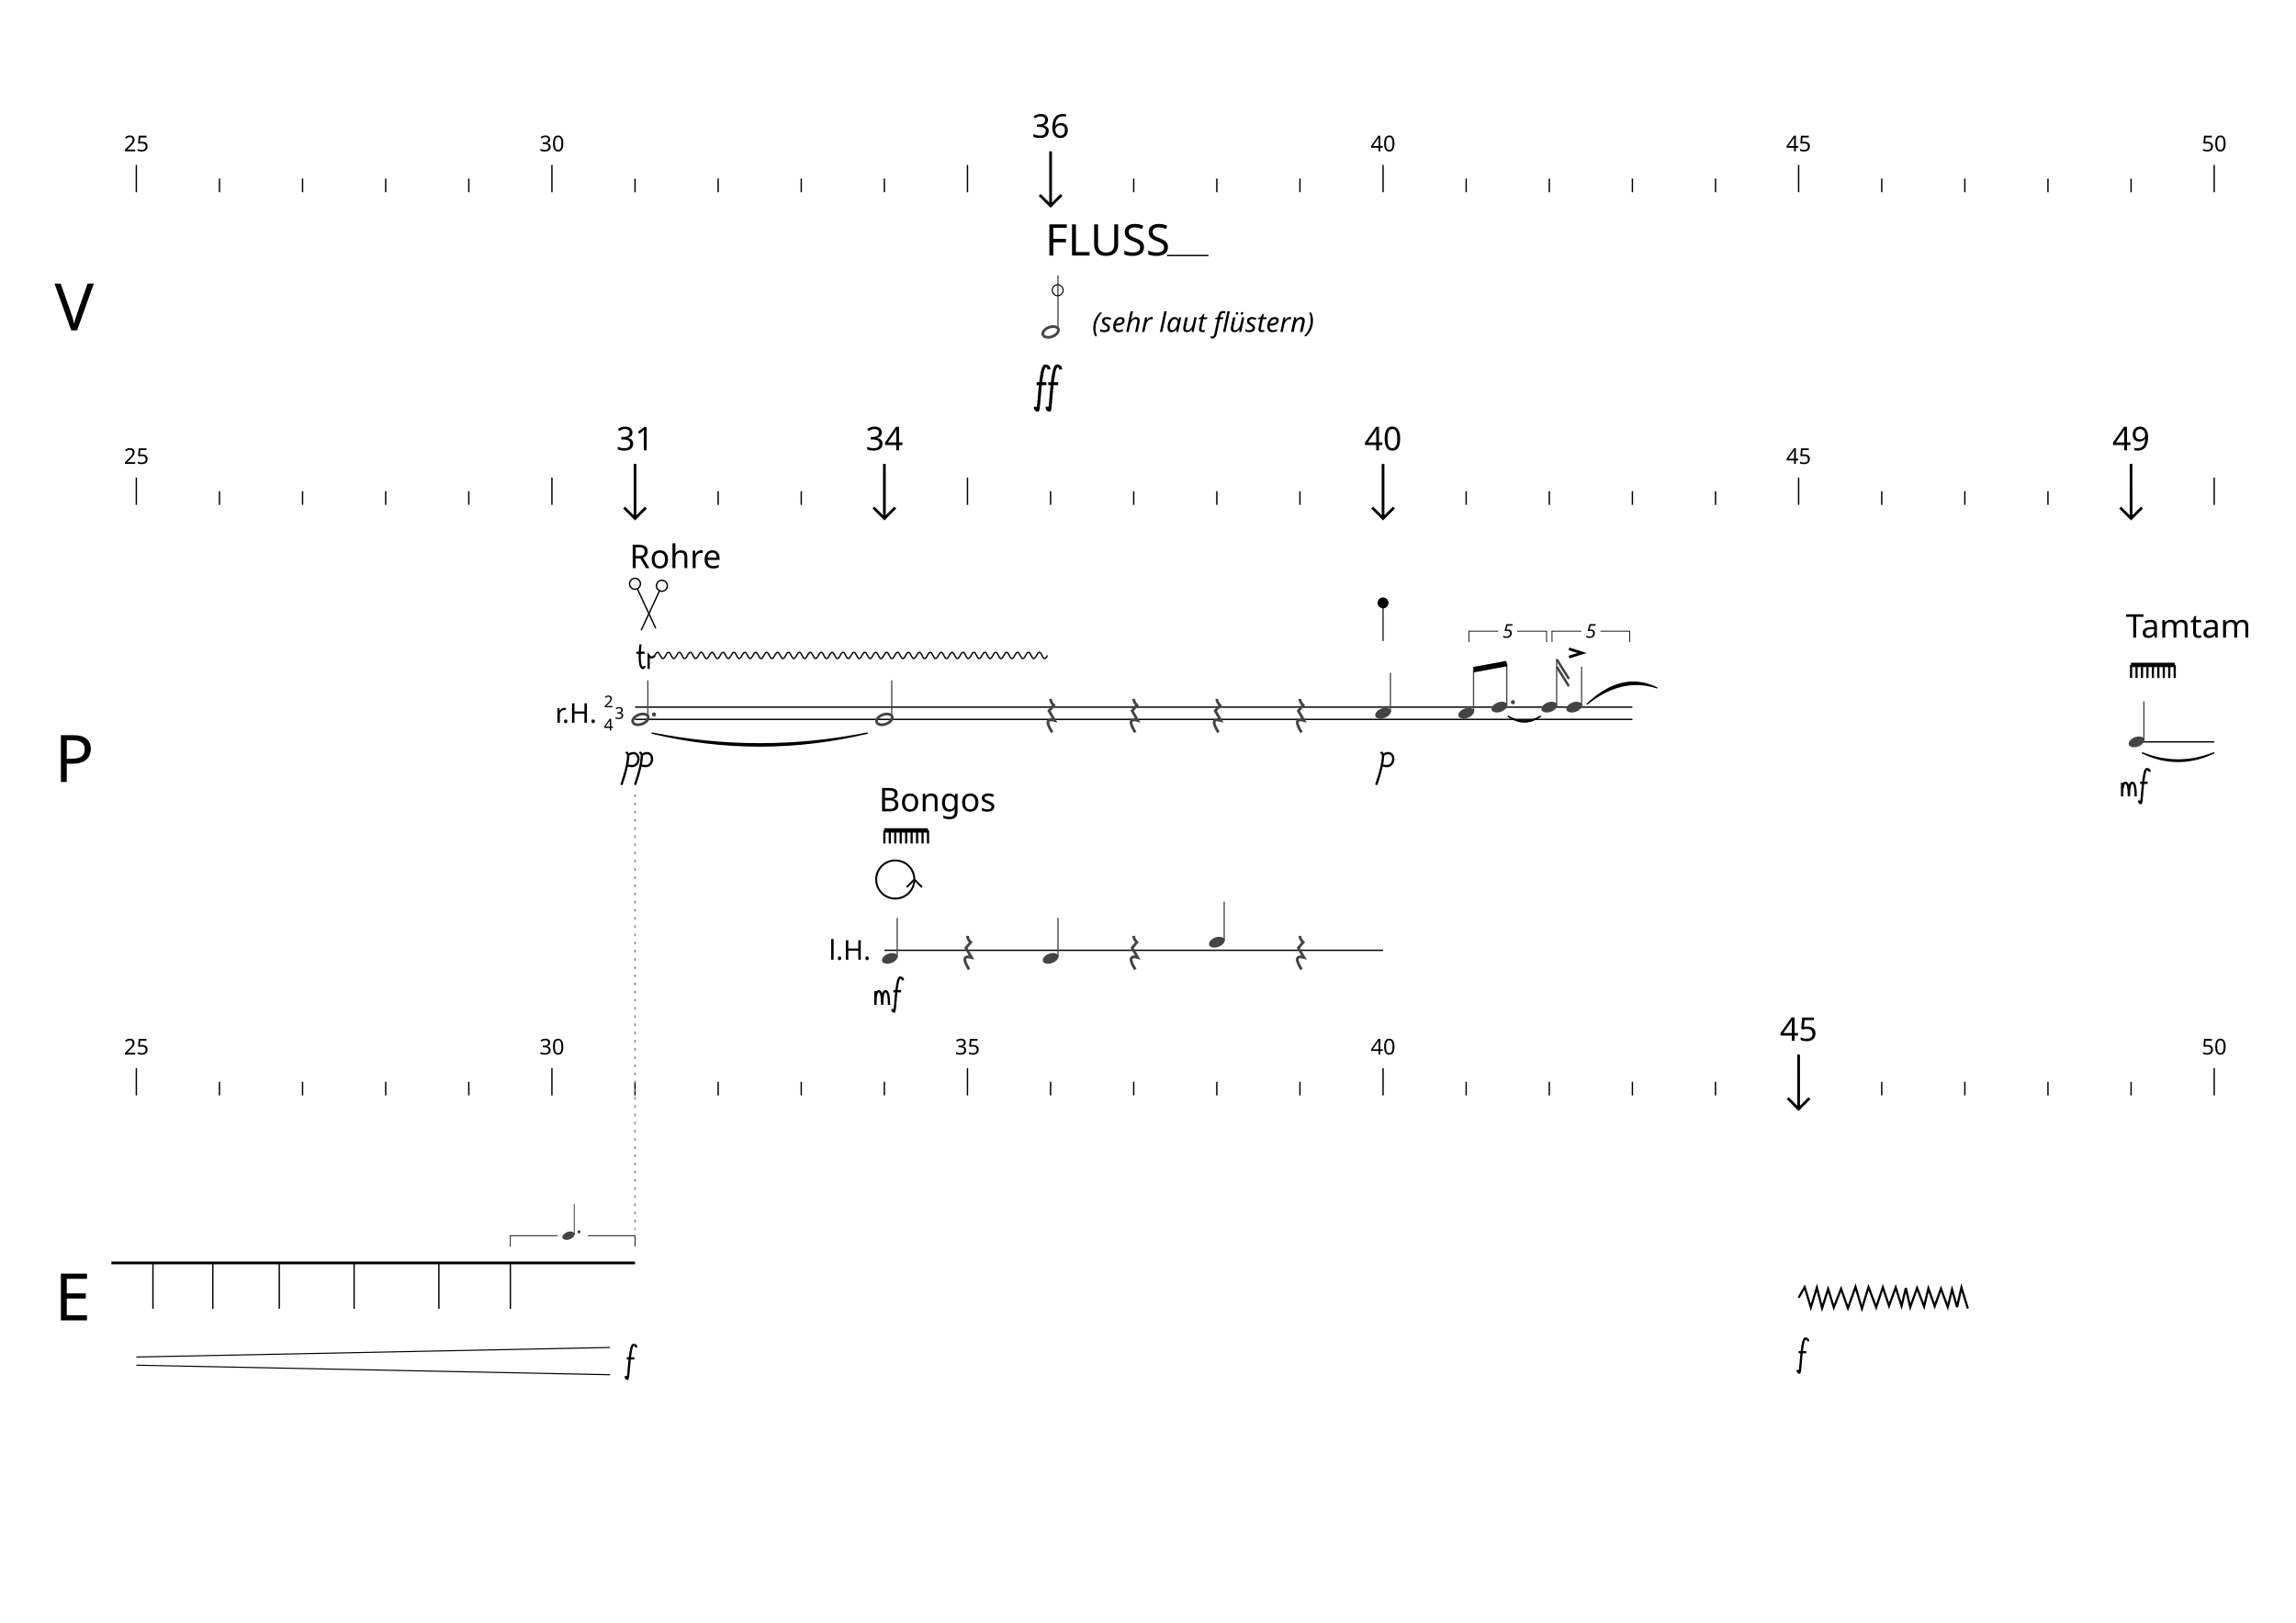
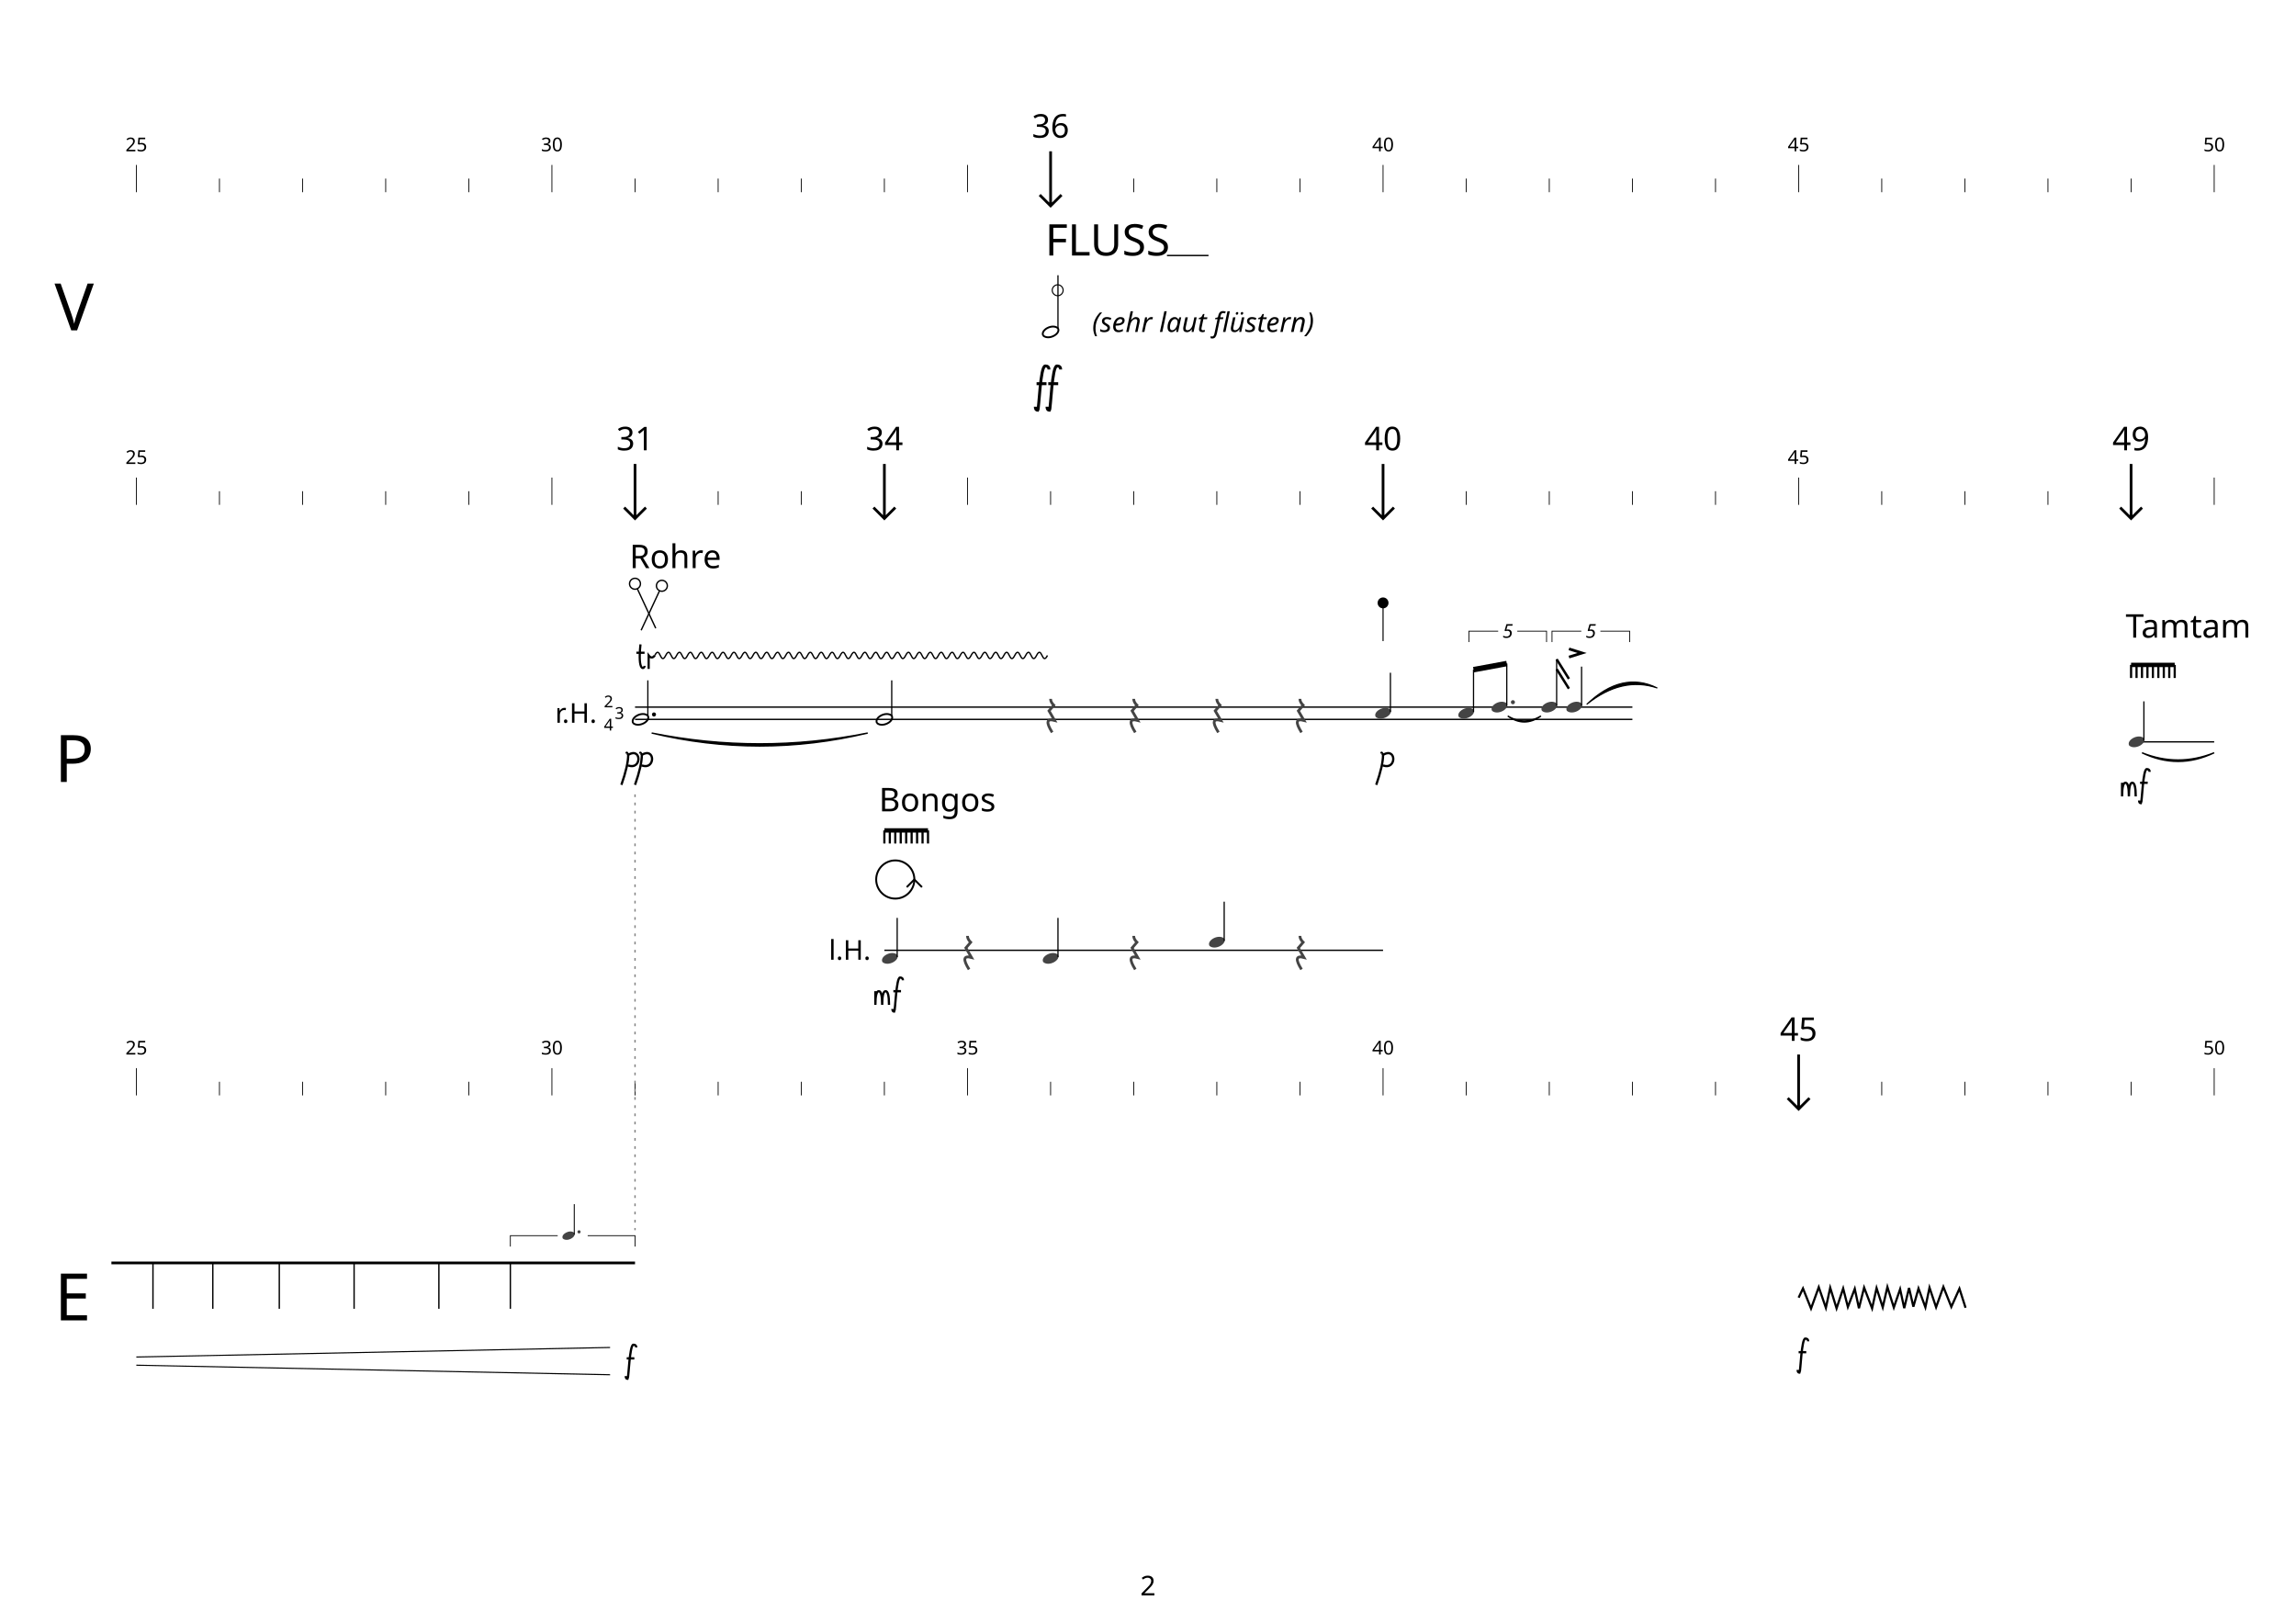
<svg xmlns="http://www.w3.org/2000/svg" width="3368" height="2380" viewBox="0 0 842 595" font-family="Simvoni">
  <defs>
</defs>
+   <text x="421.0" y="585" font-size="10" text-anchor="middle">2</text>
  <text x="20.0" y="112.798" font-size="24" dominant-baseline="middle">V</text>
-   <path d="M50.0,70.476 L50.0,60.476" stroke="black" stroke-width="0.5" />
-   <text x="50.0" y="55.476" font-size="8" text-anchor="middle">25</text>
-   <path d="M80.48,70.476 L80.48,65.476" stroke="black" stroke-width="0.5" />
-   <path d="M110.96,70.476 L110.96,65.476" stroke="black" stroke-width="0.5" />
-   <path d="M141.44,70.476 L141.44,65.476" stroke="black" stroke-width="0.5" />
-   <path d="M171.92,70.476 L171.92,65.476" stroke="black" stroke-width="0.5" />
-   <path d="M202.4,70.476 L202.4,60.476" stroke="black" stroke-width="0.5" />
-   <text x="202.4" y="55.476" font-size="8" text-anchor="middle">30</text>
-   <path d="M232.88,70.476 L232.88,65.476" stroke="black" stroke-width="0.5" />
-   <path d="M263.36,70.476 L263.36,65.476" stroke="black" stroke-width="0.5" />
-   <path d="M293.84,70.476 L293.84,65.476" stroke="black" stroke-width="0.5" />
-   <path d="M324.32,70.476 L324.32,65.476" stroke="black" stroke-width="0.5" />
-   <path d="M354.8,70.476 L354.8,60.476" stroke="black" stroke-width="0.5" />
-   <path d="M385.28,70.476 L385.28,65.476" stroke="black" stroke-width="0.5" />
+   <path d="M50.0,70.476 L50.0,60.476" stroke="black" stroke-width="0.3" />
+   <text x="50.0" y="55.476" font-size="7" text-anchor="middle">25</text>
+   <path d="M80.48,70.476 L80.48,65.476" stroke="black" stroke-width="0.3" />
+   <path d="M110.96,70.476 L110.96,65.476" stroke="black" stroke-width="0.3" />
+   <path d="M141.44,70.476 L141.44,65.476" stroke="black" stroke-width="0.3" />
+   <path d="M171.92,70.476 L171.92,65.476" stroke="black" stroke-width="0.3" />
+   <path d="M202.4,70.476 L202.4,60.476" stroke="black" stroke-width="0.3" />
+   <text x="202.4" y="55.476" font-size="7" text-anchor="middle">30</text>
+   <path d="M232.88,70.476 L232.88,65.476" stroke="black" stroke-width="0.3" />
+   <path d="M263.36,70.476 L263.36,65.476" stroke="black" stroke-width="0.3" />
+   <path d="M293.84,70.476 L293.84,65.476" stroke="black" stroke-width="0.3" />
+   <path d="M324.32,70.476 L324.32,65.476" stroke="black" stroke-width="0.3" />
+   <path d="M354.8,70.476 L354.8,60.476" stroke="black" stroke-width="0.3" />
+   <path d="M385.28,70.476 L385.28,65.476" stroke="black" stroke-width="0.3" />
  <text x="385.28" y="50.476" font-size="12" text-anchor="middle">36</text>
  <path d="M385.28,55.476 V75.476 M381.28,71.476 L385.28,75.476 L389.28,71.476" stroke-width="1" stroke="black" fill="none" transform="rotate(0 385.28 55.47619)" />
-   <path d="M415.76,70.476 L415.76,65.476" stroke="black" stroke-width="0.5" />
-   <path d="M446.24,70.476 L446.24,65.476" stroke="black" stroke-width="0.5" />
-   <path d="M476.72,70.476 L476.72,65.476" stroke="black" stroke-width="0.5" />
-   <path d="M507.2,70.476 L507.2,60.476" stroke="black" stroke-width="0.5" />
-   <text x="507.2" y="55.476" font-size="8" text-anchor="middle">40</text>
-   <path d="M537.68,70.476 L537.68,65.476" stroke="black" stroke-width="0.5" />
-   <path d="M568.16,70.476 L568.16,65.476" stroke="black" stroke-width="0.5" />
-   <path d="M598.64,70.476 L598.64,65.476" stroke="black" stroke-width="0.5" />
-   <path d="M629.12,70.476 L629.12,65.476" stroke="black" stroke-width="0.5" />
-   <path d="M659.6,70.476 L659.6,60.476" stroke="black" stroke-width="0.5" />
-   <text x="659.6" y="55.476" font-size="8" text-anchor="middle">45</text>
-   <path d="M690.08,70.476 L690.08,65.476" stroke="black" stroke-width="0.5" />
-   <path d="M720.56,70.476 L720.56,65.476" stroke="black" stroke-width="0.5" />
-   <path d="M751.04,70.476 L751.04,65.476" stroke="black" stroke-width="0.5" />
-   <path d="M781.52,70.476 L781.52,65.476" stroke="black" stroke-width="0.5" />
-   <path d="M812.0,70.476 L812.0,60.476" stroke="black" stroke-width="0.5" />
-   <text x="812.0" y="55.476" font-size="8" text-anchor="middle">50</text>
+   <path d="M415.76,70.476 L415.76,65.476" stroke="black" stroke-width="0.3" />
+   <path d="M446.24,70.476 L446.24,65.476" stroke="black" stroke-width="0.3" />
+   <path d="M476.72,70.476 L476.72,65.476" stroke="black" stroke-width="0.3" />
+   <path d="M507.2,70.476 L507.2,60.476" stroke="black" stroke-width="0.3" />
+   <text x="507.2" y="55.476" font-size="7" text-anchor="middle">40</text>
+   <path d="M537.68,70.476 L537.68,65.476" stroke="black" stroke-width="0.3" />
+   <path d="M568.16,70.476 L568.16,65.476" stroke="black" stroke-width="0.3" />
+   <path d="M598.64,70.476 L598.64,65.476" stroke="black" stroke-width="0.3" />
+   <path d="M629.12,70.476 L629.12,65.476" stroke="black" stroke-width="0.3" />
+   <path d="M659.6,70.476 L659.6,60.476" stroke="black" stroke-width="0.3" />
+   <text x="659.6" y="55.476" font-size="7" text-anchor="middle">45</text>
+   <path d="M690.08,70.476 L690.08,65.476" stroke="black" stroke-width="0.3" />
+   <path d="M720.56,70.476 L720.56,65.476" stroke="black" stroke-width="0.3" />
+   <path d="M751.04,70.476 L751.04,65.476" stroke="black" stroke-width="0.3" />
+   <path d="M781.52,70.476 L781.52,65.476" stroke="black" stroke-width="0.3" />
+   <path d="M812.0,70.476 L812.0,60.476" stroke="black" stroke-width="0.3" />
+   <text x="812.0" y="55.476" font-size="7" text-anchor="middle">50</text>
  <text x="20.0" y="278.393" font-size="24" dominant-baseline="middle">P</text>
-   <path d="M50.0,185.119 L50.0,175.119" stroke="black" stroke-width="0.5" />
-   <text x="50.0" y="170.119" font-size="8" text-anchor="middle">25</text>
-   <path d="M80.48,185.119 L80.48,180.119" stroke="black" stroke-width="0.5" />
-   <path d="M110.96,185.119 L110.96,180.119" stroke="black" stroke-width="0.5" />
-   <path d="M141.44,185.119 L141.44,180.119" stroke="black" stroke-width="0.5" />
-   <path d="M171.92,185.119 L171.92,180.119" stroke="black" stroke-width="0.5" />
-   <path d="M202.4,185.119 L202.4,175.119" stroke="black" stroke-width="0.5" />
-   <path d="M232.88,185.119 L232.88,180.119" stroke="black" stroke-width="0.5" />
+   <path d="M50.0,185.119 L50.0,175.119" stroke="black" stroke-width="0.3" />
+   <text x="50.0" y="170.119" font-size="7" text-anchor="middle">25</text>
+   <path d="M80.48,185.119 L80.48,180.119" stroke="black" stroke-width="0.3" />
+   <path d="M110.96,185.119 L110.96,180.119" stroke="black" stroke-width="0.3" />
+   <path d="M141.44,185.119 L141.44,180.119" stroke="black" stroke-width="0.3" />
+   <path d="M171.92,185.119 L171.92,180.119" stroke="black" stroke-width="0.3" />
+   <path d="M202.4,185.119 L202.4,175.119" stroke="black" stroke-width="0.3" />
+   <path d="M232.88,185.119 L232.88,180.119" stroke="black" stroke-width="0.3" />
  <text x="232.88" y="165.119" font-size="12" text-anchor="middle">31</text>
  <path d="M232.88,170.119 V190.119 M228.88,186.119 L232.88,190.119 L236.88,186.119" stroke-width="1" stroke="black" fill="none" transform="rotate(0 232.88 170.119)" />
-   <path d="M263.36,185.119 L263.36,180.119" stroke="black" stroke-width="0.5" />
-   <path d="M293.84,185.119 L293.84,180.119" stroke="black" stroke-width="0.5" />
-   <path d="M324.32,185.119 L324.32,180.119" stroke="black" stroke-width="0.5" />
+   <path d="M263.36,185.119 L263.36,180.119" stroke="black" stroke-width="0.3" />
+   <path d="M293.84,185.119 L293.84,180.119" stroke="black" stroke-width="0.3" />
+   <path d="M324.32,185.119 L324.32,180.119" stroke="black" stroke-width="0.3" />
  <text x="324.32" y="165.119" font-size="12" text-anchor="middle">34</text>
  <path d="M324.32,170.119 V190.119 M320.32,186.119 L324.32,190.119 L328.32,186.119" stroke-width="1" stroke="black" fill="none" transform="rotate(0 324.32 170.119)" />
-   <path d="M354.8,185.119 L354.8,175.119" stroke="black" stroke-width="0.5" />
-   <path d="M385.28,185.119 L385.28,180.119" stroke="black" stroke-width="0.5" />
-   <path d="M415.76,185.119 L415.76,180.119" stroke="black" stroke-width="0.5" />
-   <path d="M446.24,185.119 L446.24,180.119" stroke="black" stroke-width="0.5" />
-   <path d="M476.72,185.119 L476.72,180.119" stroke="black" stroke-width="0.5" />
-   <path d="M507.2,185.119 L507.2,175.119" stroke="black" stroke-width="0.5" />
+   <path d="M354.8,185.119 L354.8,175.119" stroke="black" stroke-width="0.3" />
+   <path d="M385.28,185.119 L385.28,180.119" stroke="black" stroke-width="0.3" />
+   <path d="M415.76,185.119 L415.76,180.119" stroke="black" stroke-width="0.3" />
+   <path d="M446.24,185.119 L446.24,180.119" stroke="black" stroke-width="0.3" />
+   <path d="M476.72,185.119 L476.72,180.119" stroke="black" stroke-width="0.3" />
+   <path d="M507.2,185.119 L507.2,175.119" stroke="black" stroke-width="0.3" />
  <text x="507.2" y="165.119" font-size="12" text-anchor="middle">40</text>
  <path d="M507.2,170.119 V190.119 M503.2,186.119 L507.2,190.119 L511.2,186.119" stroke-width="1" stroke="black" fill="none" transform="rotate(0 507.2 170.119)" />
-   <path d="M537.68,185.119 L537.68,180.119" stroke="black" stroke-width="0.5" />
-   <path d="M568.16,185.119 L568.16,180.119" stroke="black" stroke-width="0.5" />
-   <path d="M598.64,185.119 L598.64,180.119" stroke="black" stroke-width="0.5" />
-   <path d="M629.12,185.119 L629.12,180.119" stroke="black" stroke-width="0.5" />
-   <path d="M659.6,185.119 L659.6,175.119" stroke="black" stroke-width="0.5" />
-   <text x="659.6" y="170.119" font-size="8" text-anchor="middle">45</text>
-   <path d="M690.08,185.119 L690.08,180.119" stroke="black" stroke-width="0.5" />
-   <path d="M720.56,185.119 L720.56,180.119" stroke="black" stroke-width="0.5" />
-   <path d="M751.04,185.119 L751.04,180.119" stroke="black" stroke-width="0.5" />
-   <path d="M781.52,185.119 L781.52,180.119" stroke="black" stroke-width="0.5" />
+   <path d="M537.68,185.119 L537.68,180.119" stroke="black" stroke-width="0.3" />
+   <path d="M568.16,185.119 L568.16,180.119" stroke="black" stroke-width="0.3" />
+   <path d="M598.64,185.119 L598.64,180.119" stroke="black" stroke-width="0.3" />
+   <path d="M629.12,185.119 L629.12,180.119" stroke="black" stroke-width="0.3" />
+   <path d="M659.6,185.119 L659.6,175.119" stroke="black" stroke-width="0.3" />
+   <text x="659.6" y="170.119" font-size="7" text-anchor="middle">45</text>
+   <path d="M690.08,185.119 L690.08,180.119" stroke="black" stroke-width="0.3" />
+   <path d="M720.56,185.119 L720.56,180.119" stroke="black" stroke-width="0.3" />
+   <path d="M751.04,185.119 L751.04,180.119" stroke="black" stroke-width="0.3" />
+   <path d="M781.52,185.119 L781.52,180.119" stroke="black" stroke-width="0.3" />
  <text x="781.52" y="165.119" font-size="12" text-anchor="middle">49</text>
  <path d="M781.52,170.119 V190.119 M777.52,186.119 L781.52,190.119 L785.52,186.119" stroke-width="1" stroke="black" fill="none" transform="rotate(0 781.52 170.119)" />
-   <path d="M812.0,185.119 L812.0,175.119" stroke="black" stroke-width="0.5" />
+   <path d="M812.0,185.119 L812.0,175.119" stroke="black" stroke-width="0.3" />
  <text x="20.0" y="475.833" font-size="24" dominant-baseline="middle">E</text>
-   <path d="M50.0,401.667 L50.0,391.667" stroke="black" stroke-width="0.5" />
-   <text x="50.0" y="386.667" font-size="8" text-anchor="middle">25</text>
-   <path d="M80.48,401.667 L80.48,396.667" stroke="black" stroke-width="0.5" />
-   <path d="M110.96,401.667 L110.96,396.667" stroke="black" stroke-width="0.5" />
-   <path d="M141.44,401.667 L141.44,396.667" stroke="black" stroke-width="0.5" />
-   <path d="M171.92,401.667 L171.92,396.667" stroke="black" stroke-width="0.5" />
-   <path d="M202.4,401.667 L202.4,391.667" stroke="black" stroke-width="0.5" />
-   <text x="202.4" y="386.667" font-size="8" text-anchor="middle">30</text>
-   <path d="M232.88,401.667 L232.88,396.667" stroke="black" stroke-width="0.5" />
-   <path d="M263.36,401.667 L263.36,396.667" stroke="black" stroke-width="0.5" />
-   <path d="M293.84,401.667 L293.84,396.667" stroke="black" stroke-width="0.5" />
-   <path d="M324.32,401.667 L324.32,396.667" stroke="black" stroke-width="0.5" />
-   <path d="M354.8,401.667 L354.8,391.667" stroke="black" stroke-width="0.5" />
-   <text x="354.8" y="386.667" font-size="8" text-anchor="middle">35</text>
-   <path d="M385.28,401.667 L385.28,396.667" stroke="black" stroke-width="0.5" />
-   <path d="M415.76,401.667 L415.76,396.667" stroke="black" stroke-width="0.5" />
-   <path d="M446.24,401.667 L446.24,396.667" stroke="black" stroke-width="0.5" />
-   <path d="M476.72,401.667 L476.72,396.667" stroke="black" stroke-width="0.5" />
-   <path d="M507.2,401.667 L507.2,391.667" stroke="black" stroke-width="0.5" />
-   <text x="507.2" y="386.667" font-size="8" text-anchor="middle">40</text>
-   <path d="M537.68,401.667 L537.68,396.667" stroke="black" stroke-width="0.5" />
-   <path d="M568.16,401.667 L568.16,396.667" stroke="black" stroke-width="0.5" />
-   <path d="M598.64,401.667 L598.64,396.667" stroke="black" stroke-width="0.5" />
-   <path d="M629.12,401.667 L629.12,396.667" stroke="black" stroke-width="0.5" />
-   <path d="M659.6,401.667 L659.6,391.667" stroke="black" stroke-width="0.5" />
+   <path d="M50.0,401.667 L50.0,391.667" stroke="black" stroke-width="0.3" />
+   <text x="50.0" y="386.667" font-size="7" text-anchor="middle">25</text>
+   <path d="M80.48,401.667 L80.48,396.667" stroke="black" stroke-width="0.3" />
+   <path d="M110.96,401.667 L110.96,396.667" stroke="black" stroke-width="0.3" />
+   <path d="M141.44,401.667 L141.44,396.667" stroke="black" stroke-width="0.3" />
+   <path d="M171.92,401.667 L171.92,396.667" stroke="black" stroke-width="0.3" />
+   <path d="M202.4,401.667 L202.4,391.667" stroke="black" stroke-width="0.3" />
+   <text x="202.4" y="386.667" font-size="7" text-anchor="middle">30</text>
+   <path d="M232.88,401.667 L232.88,396.667" stroke="black" stroke-width="0.3" />
+   <path d="M263.36,401.667 L263.36,396.667" stroke="black" stroke-width="0.3" />
+   <path d="M293.84,401.667 L293.84,396.667" stroke="black" stroke-width="0.3" />
+   <path d="M324.32,401.667 L324.32,396.667" stroke="black" stroke-width="0.3" />
+   <path d="M354.8,401.667 L354.8,391.667" stroke="black" stroke-width="0.3" />
+   <text x="354.8" y="386.667" font-size="7" text-anchor="middle">35</text>
+   <path d="M385.28,401.667 L385.28,396.667" stroke="black" stroke-width="0.3" />
+   <path d="M415.76,401.667 L415.76,396.667" stroke="black" stroke-width="0.3" />
+   <path d="M446.24,401.667 L446.24,396.667" stroke="black" stroke-width="0.3" />
+   <path d="M476.72,401.667 L476.72,396.667" stroke="black" stroke-width="0.3" />
+   <path d="M507.2,401.667 L507.2,391.667" stroke="black" stroke-width="0.3" />
+   <text x="507.2" y="386.667" font-size="7" text-anchor="middle">40</text>
+   <path d="M537.68,401.667 L537.68,396.667" stroke="black" stroke-width="0.3" />
+   <path d="M568.16,401.667 L568.16,396.667" stroke="black" stroke-width="0.3" />
+   <path d="M598.64,401.667 L598.64,396.667" stroke="black" stroke-width="0.3" />
+   <path d="M629.12,401.667 L629.12,396.667" stroke="black" stroke-width="0.3" />
+   <path d="M659.6,401.667 L659.6,391.667" stroke="black" stroke-width="0.3" />
  <text x="659.6" y="381.667" font-size="12" text-anchor="middle">45</text>
  <path d="M659.6,386.667 V406.667 M655.6,402.667 L659.6,406.667 L663.6,402.667" stroke-width="1" stroke="black" fill="none" transform="rotate(0 659.6 386.6667)" />
-   <path d="M690.08,401.667 L690.08,396.667" stroke="black" stroke-width="0.5" />
-   <path d="M720.56,401.667 L720.56,396.667" stroke="black" stroke-width="0.5" />
-   <path d="M751.04,401.667 L751.04,396.667" stroke="black" stroke-width="0.5" />
-   <path d="M781.52,401.667 L781.52,396.667" stroke="black" stroke-width="0.5" />
-   <path d="M812.0,401.667 L812.0,391.667" stroke="black" stroke-width="0.5" />
-   <text x="812.0" y="386.667" font-size="8" text-anchor="middle">50</text>
+   <path d="M690.08,401.667 L690.08,396.667" stroke="black" stroke-width="0.3" />
+   <path d="M720.56,401.667 L720.56,396.667" stroke="black" stroke-width="0.3" />
+   <path d="M751.04,401.667 L751.04,396.667" stroke="black" stroke-width="0.3" />
+   <path d="M781.52,401.667 L781.52,396.667" stroke="black" stroke-width="0.3" />
+   <path d="M812.0,401.667 L812.0,391.667" stroke="black" stroke-width="0.3" />
+   <text x="812.0" y="386.667" font-size="7" text-anchor="middle">50</text>
  <text x="383.28" y="93.69" font-size="16">FLUSS</text>
  <path d="M427.952,93.69 L443.192,93.69" stroke="black" stroke-width="0.5" />
-   <path d="M382.58,123.064 C381.455,121.039,385.955,118.564,387.98,120.364 C389.105,122.389,384.605,124.864,382.58,123.064" stroke="#444" fill="none" />
-   <path d="M387.98,120.364 L387.98,100.924" stroke="#444" stroke-width="0.45" />
+   <path d="M382.58,123.064 C381.455,121.039,385.955,118.564,387.98,120.364 C389.105,122.389,384.605,124.864,382.58,123.064" stroke="black" fill="none" stroke-width="0.675" />
+   <path d="M387.98,120.364 L387.98,100.924" stroke="black" stroke-width="0.45" />
  <circle cx="387.88" cy="106.429" r="2" stroke="black" stroke-width="0.4" fill="none" />
  <text x="400.52" y="121.714" font-size="10" font-family="Cantarell Light" font-style="italic">(sehr laut flüstern)</text>
  <path d="M384.685,135.49 Q384.685,134.19,383.32,134.19 C381.5,134.19,381.045,149.79,380.59,150.44 Q379.68,150.44,379.68,149.14 M380.135,140.69 H383.775" stroke="black" fill="none" stroke-width="1.083" />
  <path d="M388.975,135.49 Q388.975,134.19,387.61,134.19 C385.79,134.19,385.335,149.79,384.88,150.44 Q383.97,150.44,383.97,149.14 M384.425,140.69 H388.065" stroke="black" fill="none" stroke-width="1.083" />
  <path d="M232.88,259.286 L598.64,259.286" stroke="black" stroke-width="0.5" />
  <text x="230.88" y="208.333" font-size="12" font-family="Cantarell">Rohre</text>
  <path d="M232.88,263.786 L598.64,263.786" stroke="black" stroke-width="0.5" />
  <text x="224.88" y="257.286" font-size="6" font-family="Cantarell" text-anchor="end" dominant-baseline="middle">2</text>
  <text x="224.88" y="265.786" font-size="6" font-family="Cantarell" text-anchor="end" dominant-baseline="middle">4</text>
  <text x="228.88" y="261.536" font-size="6" font-family="Cantarell" text-anchor="end" dominant-baseline="middle">3</text>
  <text x="218.88" y="261.536" font-size="10" text-anchor="end" dominant-baseline="middle" font-family="Cantarell">r.H.</text>
  <path d="M324.32,348.452 L507.2,348.452" stroke="black" stroke-width="0.5" />
  <text x="322.32" y="297.5" font-size="12" font-family="Cantarell">Bongos</text>
  <path d="M781.52,272.024 L812.0,272.024" stroke="black" stroke-width="0.5" />
  <text x="779.52" y="233.81" font-size="12" font-family="Cantarell">Tamtam</text>
  <circle cx="237.88" cy="213.333" r="2" stroke="black" fill="none" stroke-width="0.5" transform="rotate(25 237 225)" />
  <path d="M237.88,215.333 L237.88,231.333" stroke="black" stroke-width="0.5" transform="rotate(25 237 225)" />
  <circle cx="237.88" cy="213.333" r="2" stroke="black" fill="none" stroke-width="0.5" transform="rotate(-25 237 225)" />
  <path d="M237.88,215.333 L237.88,231.333" stroke="black" stroke-width="0.5" transform="rotate(-25 237 225)" />
-   <path d="M232.18,265.136 C231.055,263.111,235.555,260.636,237.58,262.436 C238.705,264.461,234.205,266.936,232.18,265.136" stroke="#444" fill="none" />
-   <path d="M237.58,262.436 L237.58,249.476" stroke="#444" stroke-width="0.45" />
-   <circle cx="239.83" cy="261.986" r="0.75" fill="#444" />
+   <path d="M232.18,265.136 C231.055,263.111,235.555,260.636,237.58,262.436 C238.705,264.461,234.205,266.936,232.18,265.136" stroke="black" fill="none" stroke-width="0.675" />
+   <path d="M237.58,262.436 L237.58,249.476" stroke="black" stroke-width="0.45" />
+   <circle cx="239.83" cy="261.986" r="0.75" fill="black" />
  <path d="M238.976,268.786 Q278.6,276.711,318.224,268.786 Q278.6,278.295,238.976,268.786" fill="black" stroke="black" stroke-width="0.5" />
-   <path d="M321.62,265.136 C320.495,263.111,324.995,260.636,327.02,262.436 C328.145,264.461,323.645,266.936,321.62,265.136" stroke="#444" fill="none" />
-   <path d="M327.02,262.436 L327.02,249.476" stroke="#444" stroke-width="0.45" />
+   <path d="M321.62,265.136 C320.495,263.111,324.995,260.636,327.02,262.436 C328.145,264.461,323.645,266.936,321.62,265.136" stroke="black" fill="none" stroke-width="0.675" />
+   <path d="M327.02,262.436 L327.02,249.476" stroke="black" stroke-width="0.45" />
  <path d="M234.88,236.286 C233.755,246.786,236.38,245.286,236.38,244.161 M233.38,239.346 L236.38,239.346 M237.88,245.286 L237.88,240.336 Q239.005,241.836,240.13,240.336" fill="none" stroke="black" stroke-width="0.8" />
  <path d="M240.13,240.336 C242.13,236.336,242.13,244.336,244.13,240.336 C246.13,236.336,246.13,244.336,248.13,240.336 C250.13,236.336,250.13,244.336,252.13,240.336 C254.13,236.336,254.13,244.336,256.13,240.336 C258.13,236.336,258.13,244.336,260.13,240.336 C262.13,236.336,262.13,244.336,264.13,240.336 C266.13,236.336,266.13,244.336,268.13,240.336 C270.13,236.336,270.13,244.336,272.13,240.336 C274.13,236.336,274.13,244.336,276.13,240.336 C278.13,236.336,278.13,244.336,280.13,240.336 C282.13,236.336,282.13,244.336,284.13,240.336 C286.13,236.336,286.13,244.336,288.13,240.336 C290.13,236.336,290.13,244.336,292.13,240.336 C294.13,236.336,294.13,244.336,296.13,240.336 C298.13,236.336,298.13,244.336,300.13,240.336 C302.13,236.336,302.13,244.336,304.13,240.336 C306.13,236.336,306.13,244.336,308.13,240.336 C310.13,236.336,310.13,244.336,312.13,240.336 C314.13,236.336,314.13,244.336,316.13,240.336 C318.13,236.336,318.13,244.336,320.13,240.336 C322.13,236.336,322.13,244.336,324.13,240.336 C326.13,236.336,326.13,244.336,328.13,240.336 C330.13,236.336,330.13,244.336,332.13,240.336 C334.13,236.336,334.13,244.336,336.13,240.336 C338.13,236.336,338.13,244.336,340.13,240.336 C342.13,236.336,342.13,244.336,344.13,240.336 C346.13,236.336,346.13,244.336,348.13,240.336 C350.13,236.336,350.13,244.336,352.13,240.336 C354.13,236.336,354.13,244.336,356.13,240.336 C358.13,236.336,358.13,244.336,360.13,240.336 C362.13,236.336,362.13,244.336,364.13,240.336 C366.13,236.336,366.13,244.336,368.13,240.336 C370.13,236.336,370.13,244.336,372.13,240.336 C374.13,236.336,374.13,244.336,376.13,240.336 C378.13,236.336,378.13,244.336,380.13,240.336 C382.13,236.336,382.13,244.336,384.13,240.336" fill="none" stroke="black" stroke-width="0.5" />
  <path d="M229.755,276.286 Q229.755,275.536,230.38,276.786 Q230.38,280.661,227.88,287.786 M230.38,276.786 C235.38,273.786,235.38,282.536,230.38,280.661" stroke="black" fill="none" stroke-width="0.833" />
  <path d="M234.755,276.286 Q234.755,275.536,235.38,276.786 Q235.38,280.661,232.88,287.786 M235.38,276.786 C240.38,273.786,240.38,282.536,235.38,280.661" stroke="black" fill="none" stroke-width="0.833" />
  <path d="M385.865,268.556 Q382.355,262.998,386.743,264.168 L384.695,260.658 L386.45,258.611 Q385.28,257.441,385.28,256.271" stroke="#444" fill="none" stroke-width="1.012" />
  <path d="M416.345,268.556 Q412.835,262.998,417.222,264.168 L415.175,260.658 L416.93,258.611 Q415.76,257.441,415.76,256.271" stroke="#444" fill="none" stroke-width="1.012" />
  <path d="M446.825,268.556 Q443.315,262.998,447.702,264.168 L445.655,260.658 L447.41,258.611 Q446.24,257.441,446.24,256.271" stroke="#444" fill="none" stroke-width="1.012" />
  <path d="M477.305,268.556 Q473.795,262.998,478.183,264.168 L476.135,260.658 L477.89,258.611 Q476.72,257.441,476.72,256.271" stroke="#444" fill="none" stroke-width="1.012" />
  <circle cx="507.2" cy="221.071" r="2" fill="black" />
  <path d="M507.2,221.071 L507.2,235.071" stroke="black" stroke-width="0.4" />
  <path d="M504.5,262.886 C503.375,260.861,507.875,258.386,509.9,260.186 C511.025,262.211,506.525,264.686,504.5,262.886" fill="#444" />
-   <path d="M509.9,261.086 L509.9,246.686" stroke="#444" stroke-width="0.45" />
+   <path d="M509.9,261.086 L509.9,246.686" stroke="black" stroke-width="0.45" />
  <path d="M534.98,262.886 C533.855,260.861,538.355,258.386,540.38,260.186 C541.505,262.211,537.005,264.686,534.98,262.886" fill="#444" />
-   <path d="M540.38,261.086 L540.38,245.561" stroke="#444" stroke-width="0.45" />
+   <path d="M540.38,261.086 L540.38,245.561" stroke="black" stroke-width="0.45" />
  <path d="M547.172,260.636 C546.047,258.611,550.547,256.136,552.572,257.936 C553.697,259.961,549.197,262.436,547.172,260.636" fill="#444" />
-   <path d="M552.572,258.836 L552.572,243.311" stroke="#444" stroke-width="0.45" />
+   <path d="M552.572,258.836 L552.572,243.311" stroke="black" stroke-width="0.45" />
  <circle cx="554.822" cy="257.486" r="0.75" fill="#444" />
  <path d="M540.38,245.561 L552.572,243.311" stroke="black" stroke-width="2" />
  <path d="M552.92,262.536 Q559.016,266.193,565.112,262.536 Q559.016,266.925,552.92,262.536" fill="black" stroke="black" stroke-width="0.5" />
  <path d="M565.46,260.636 C564.335,258.611,568.835,256.136,570.86,257.936 C571.985,259.961,567.485,262.436,565.46,260.636" fill="#444" />
-   <path d="M570.86,258.836 L570.86,241.736" stroke="#444" stroke-width="0.45" />
-   <path d="M570.86,241.736 L575.36,248.918" stroke="#444" stroke-width="0.9" />
-   <path d="M570.86,244.436 L575.36,251.618" stroke="#444" stroke-width="0.9" />
+   <path d="M570.86,258.836 L570.86,241.736" stroke="black" stroke-width="0.45" />
+   <path d="M570.86,241.736 L575.36,248.918" stroke="black" stroke-width="0.9" />
+   <path d="M570.86,245.336 L575.36,252.518" stroke="black" stroke-width="0.9" />
  <path d="M574.604,260.636 C573.479,258.611,577.979,256.136,580.004,257.936 C581.129,259.961,576.629,262.436,574.604,260.636" fill="#444" />
-   <path d="M580.004,258.836 L580.004,244.436" stroke="#444" stroke-width="0.45" />
+   <path d="M580.004,258.836 L580.004,244.436" stroke="black" stroke-width="0.45" />
  <path d="M575.384,237.936 L580.184,239.436 L575.384,240.936" stroke="black" stroke-width="1" fill="none" />
  <path d="M581.876,258.286 Q594.83,247.923,607.784,252.286 Q594.83,245.85,581.876,258.286" fill="black" stroke="black" stroke-width="0.4" />
  <text x="552.92" y="231.436" font-size="7" text-anchor="middle" font-family="Cantarell" font-style="italic" dominant-baseline="middle">5</text>
  <path d="M538.68,235.436 L538.68,231.436 L549.42,231.436 M556.42,231.436 L567.16,231.436 L567.16,235.436" stroke="black" stroke-width="0.3" fill="none" />
  <text x="583.4" y="231.436" font-size="7" text-anchor="middle" font-family="Cantarell" font-style="italic" dominant-baseline="middle">5</text>
  <path d="M569.16,235.436 L569.16,231.436 L579.9,231.436 M586.9,231.436 L597.64,231.436 L597.64,235.436" stroke="black" stroke-width="0.3" fill="none" />
  <path d="M506.575,276.286 Q506.575,275.536,507.2,276.786 Q507.2,280.661,504.7,287.786 M507.2,276.786 C512.2,273.786,512.2,282.536,507.2,280.661" stroke="black" fill="none" stroke-width="0.833" />
  <text x="319.32" y="348.452" font-size="10" text-anchor="end" dominant-baseline="middle" font-family="Cantarell">l.H.</text>
  <path d="M324.32,304.5 L340.32,304.5" stroke="black" stroke-width="1.6" />
  <path d="M324.32,304.5 L324.32,309.3" stroke="black" stroke-width="0.8" />
  <path d="M326.32,304.5 L326.32,309.3" stroke="black" stroke-width="0.8" />
  <path d="M328.32,304.5 L328.32,309.3" stroke="black" stroke-width="0.8" />
  <path d="M330.32,304.5 L330.32,309.3" stroke="black" stroke-width="0.8" />
  <path d="M332.32,304.5 L332.32,309.3" stroke="black" stroke-width="0.8" />
  <path d="M334.32,304.5 L334.32,309.3" stroke="black" stroke-width="0.8" />
  <path d="M336.32,304.5 L336.32,309.3" stroke="black" stroke-width="0.8" />
  <path d="M338.32,304.5 L338.32,309.3" stroke="black" stroke-width="0.8" />
  <path d="M340.32,304.5 L340.32,309.3" stroke="black" stroke-width="0.8" />
  <circle cx="328.32" cy="322.5" r="7" fill="none" stroke="black" stroke-width="0.7" />
  <path d="M332.52,325.3 L335.32,322.5 L338.12,325.3" fill="none" stroke="black" stroke-width="0.7" />
  <path d="M321.02,363.452 L321.02,368.452 Q321.02,363.452,322.27,363.452 Q323.52,363.452,323.52,368.452 Q323.52,363.452,324.77,363.452 Q326.02,363.452,326.02,368.452" stroke="black" fill="none" stroke-width="0.833" />
  <path d="M331.12,359.452 Q331.12,358.452,330.07,358.452 C328.67,358.452,328.32,370.452,327.97,370.952 Q327.27,370.952,327.27,369.952 M327.62,363.452 H330.42" stroke="black" fill="none" stroke-width="0.833" />
  <path d="M323.62,352.772 C322.495,350.747,326.995,348.272,329.02,350.072 C330.145,352.097,325.645,354.572,323.62,352.772" fill="#444" />
-   <path d="M329.02,350.972 L329.02,336.572" stroke="#444" stroke-width="0.45" />
+   <path d="M329.02,350.972 L329.02,336.572" stroke="black" stroke-width="0.45" />
  <path d="M355.385,355.472 Q351.875,349.915,356.262,351.085 L354.215,347.575 L355.97,345.527 Q354.8,344.357,354.8,343.187" stroke="#444" fill="none" stroke-width="1.012" />
  <path d="M382.58,352.772 C381.455,350.747,385.955,348.272,387.98,350.072 C389.105,352.097,384.605,354.572,382.58,352.772" fill="#444" />
-   <path d="M387.98,350.972 L387.98,336.572" stroke="#444" stroke-width="0.45" />
+   <path d="M387.98,350.972 L387.98,336.572" stroke="black" stroke-width="0.45" />
  <path d="M416.345,355.472 Q412.835,349.915,417.222,351.085 L415.175,347.575 L416.93,345.527 Q415.76,344.357,415.76,343.187" stroke="#444" fill="none" stroke-width="1.012" />
  <path d="M443.54,346.832 C442.415,344.807,446.915,342.332,448.94,344.132 C450.065,346.157,445.565,348.632,443.54,346.832" fill="#444" />
-   <path d="M448.94,345.032 L448.94,330.632" stroke="#444" stroke-width="0.45" />
+   <path d="M448.94,345.032 L448.94,330.632" stroke="black" stroke-width="0.45" />
  <path d="M477.305,355.472 Q473.795,349.915,478.183,351.085 L476.135,347.575 L477.89,345.527 Q476.72,344.357,476.72,343.187" stroke="#444" fill="none" stroke-width="1.012" />
  <path d="M781.52,243.81 L797.52,243.81" stroke="black" stroke-width="1.6" />
  <path d="M781.52,243.81 L781.52,248.61" stroke="black" stroke-width="0.8" />
  <path d="M783.52,243.81 L783.52,248.61" stroke="black" stroke-width="0.8" />
  <path d="M785.52,243.81 L785.52,248.61" stroke="black" stroke-width="0.8" />
  <path d="M787.52,243.81 L787.52,248.61" stroke="black" stroke-width="0.8" />
  <path d="M789.52,243.81 L789.52,248.61" stroke="black" stroke-width="0.8" />
  <path d="M791.52,243.81 L791.52,248.61" stroke="black" stroke-width="0.8" />
  <path d="M793.52,243.81 L793.52,248.61" stroke="black" stroke-width="0.8" />
  <path d="M795.52,243.81 L795.52,248.61" stroke="black" stroke-width="0.8" />
  <path d="M797.52,243.81 L797.52,248.61" stroke="black" stroke-width="0.8" />
  <path d="M780.82,273.374 C779.695,271.349,784.195,268.874,786.22,270.674 C787.345,272.699,782.845,275.174,780.82,273.374" fill="#444" />
-   <path d="M786.22,271.574 L786.22,257.174" stroke="#444" stroke-width="0.45" />
+   <path d="M786.22,271.574 L786.22,257.174" stroke="black" stroke-width="0.45" />
  <path d="M785.52,276.024 Q798.76,281.32,812.0,276.024 Q798.76,282.379,785.52,276.024" fill="black" stroke="black" stroke-width="0.5" />
  <path d="M778.22,287.024 L778.22,292.024 Q778.22,287.024,779.47,287.024 Q780.72,287.024,780.72,292.024 Q780.72,287.024,781.97,287.024 Q783.22,287.024,783.22,292.024" stroke="black" fill="none" stroke-width="0.833" />
  <path d="M788.32,283.024 Q788.32,282.024,787.27,282.024 C785.87,282.024,785.52,294.024,785.17,294.524 Q784.47,294.524,784.47,293.524 M784.82,287.024 H787.62" stroke="black" fill="none" stroke-width="0.833" />
  <path d="M40.856,463.095 L232.88,463.095" stroke="black" stroke-width="1" />
  <path d="M56.096,463.095 L56.096,479.91" stroke="black" stroke-width="0.5" />
  <path d="M78.042,463.095 L78.042,479.91" stroke="black" stroke-width="0.5" />
  <path d="M102.426,463.095 L102.426,479.91" stroke="black" stroke-width="0.5" />
  <path d="M129.858,463.095 L129.858,479.91" stroke="black" stroke-width="0.5" />
  <path d="M160.947,463.095 L160.947,479.91" stroke="black" stroke-width="0.5" />
  <path d="M187.16,463.095 L187.16,479.91" stroke="black" stroke-width="0.5" />
  <path d="M233.332,494.095 Q233.332,493.095,232.282,493.095 C230.882,493.095,230.532,505.095,230.182,505.595 Q229.482,505.595,229.482,504.595 M229.832,498.095 H232.632" stroke="black" fill="none" stroke-width="0.833" />
  <path d="M223.736,494.095 L50.0,497.595 M50.0,500.595 L223.736,504.095" stroke="black" fill="none" stroke-width="0.4" />
  <path d="M206.396,454.145 C205.521,452.57,209.021,450.645,210.596,452.045 C211.471,453.62,207.971,455.545,206.396,454.145" fill="#444" />
-   <path d="M210.596,452.745 L210.596,441.545" stroke="#444" stroke-width="0.35" />
+   <path d="M210.596,452.745 L210.596,441.545" stroke="black" stroke-width="0.35" />
  <circle cx="212.346" cy="451.695" r="0.583" fill="#444" />
  <text x="210.02" y="453.095" font-size="7" text-anchor="middle" font-family="Cantarell" font-style="italic" dominant-baseline="middle" />
  <path d="M187.16,457.095 L187.16,453.095 L204.52,453.095 M215.52,453.095 L232.88,453.095 L232.88,457.095" stroke="black" stroke-width="0.3" fill="none" />
-   <path d="M659.6,475.833 L661.818,471.958 L664.08,479.409 L666.296,472.141 L668.212,479.671 L670.422,472.651 L672.509,479.415 L675.168,472.587 L677.684,479.694 L680.452,471.865 L682.82,479.825 L685.231,471.962 L688.044,479.382 L690.486,472.033 L692.755,478.842 L695.199,472.09 L697.342,478.887 L698.92,472.315 L700.528,479.282 L703.044,472.298 L705.606,479.065 L707.193,472.422 L709.504,478.956 L711.792,472.543 L714.287,479.258 L715.868,472.828 L717.697,479.295 L719.303,472.103 L721.652,479.817" fill="none" stroke="black" stroke-width="0.8" />
+   <path d="M659.6,475.833 L661.204,472.45 L664.152,479.823 L666.985,471.989 L669.597,479.557 L671.182,472.183 L673.514,479.755 L675.937,472.456 L677.661,479.234 L680.19,472.581 L681.719,479.714 L683.617,472.126 L686.545,479.755 L688.182,472.321 L690.448,479.368 L692.155,471.922 L694.508,479.442 L696.818,472.712 L698.327,479.684 L700.094,472.258 L701.683,479.146 L703.563,472.458 L706.088,479.368 L707.599,472.142 L710.011,479.34 L712.678,471.851 L715.599,479.201 L718.577,472.519 L720.815,479.541" fill="none" stroke="black" stroke-width="0.8" />
  <path d="M663.1,491.833 Q663.1,490.833,662.05,490.833 C660.65,490.833,660.3,502.833,659.95,503.333 Q659.25,503.333,659.25,502.333 M659.6,495.833 H662.4" stroke="black" fill="none" stroke-width="0.833" />
  <path d="M232.88,291.286 L232.88,451.095" stroke="gray" stroke-width="0.5" stroke-dasharray="1 2" />
</svg>
